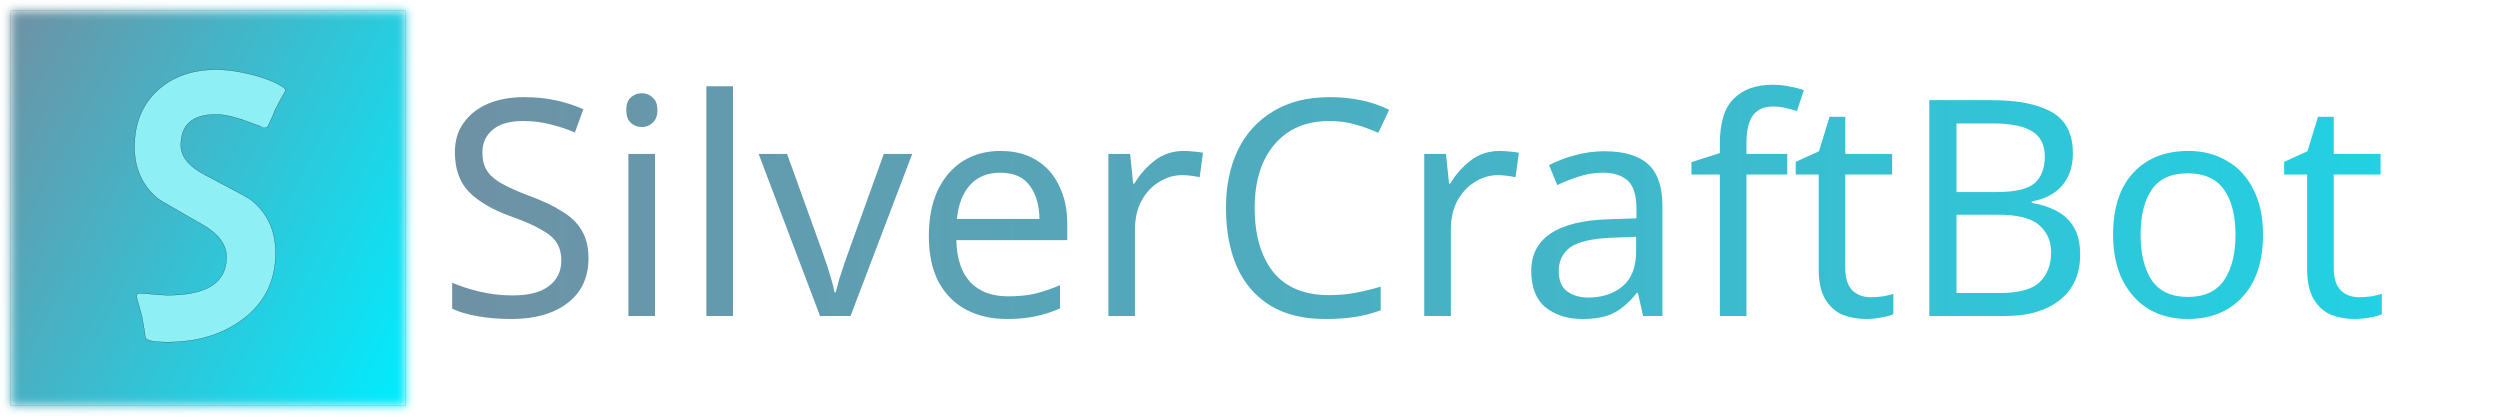
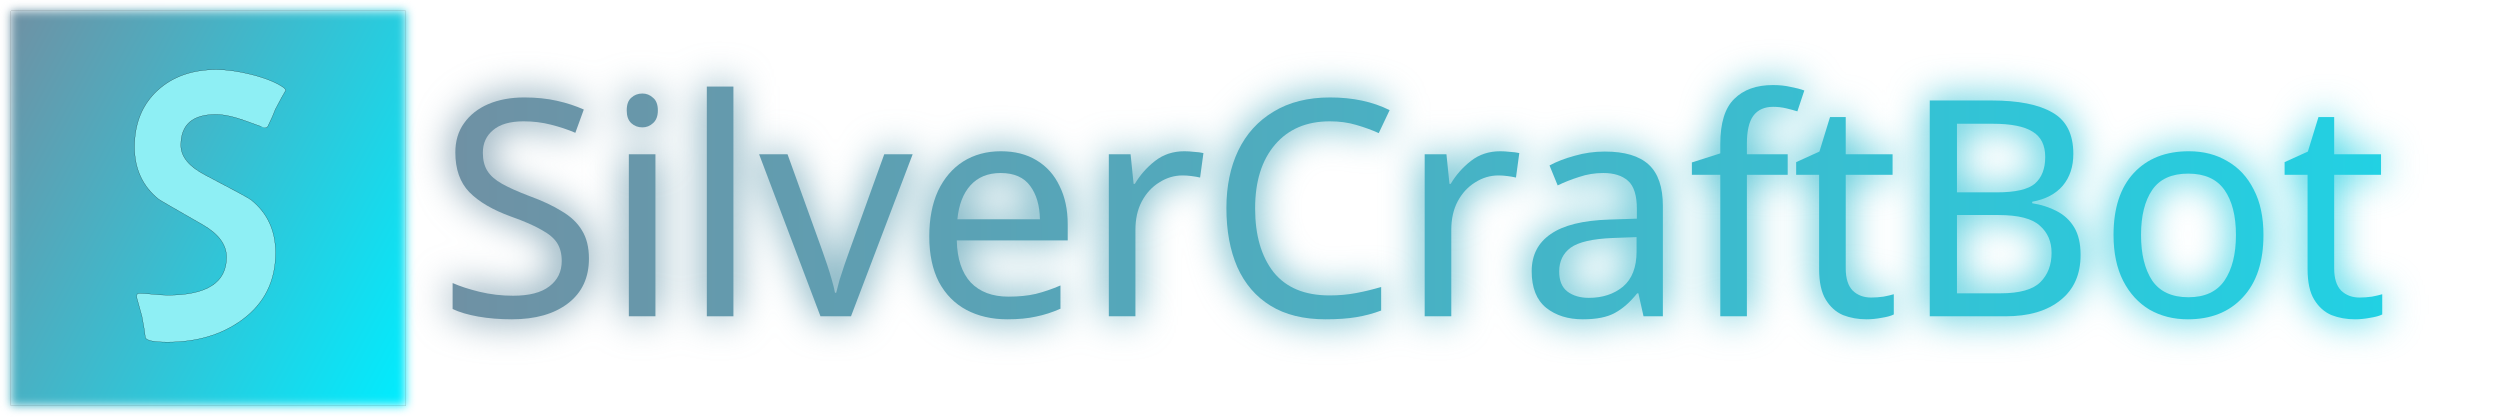
<svg xmlns="http://www.w3.org/2000/svg" xmlns:xlink="http://www.w3.org/1999/xlink" width="1200mm" height="200mm" viewBox="0 0 1200 200" version="1.1" id="SVGRoot" xml:space="preserve">
  <defs id="defs123">
    <rect x="814.526" y="131.966" width="3608.296" height="475.643" id="rect449" />
    <linearGradient id="linear-gradient" x1="-396.95" y1="748" x2="4492.95" y2="3348" gradientUnits="userSpaceOnUse" gradientTransform="matrix(2.500611,0,0,2.500611,281.6198,-2790.38)">
      <stop offset="0" stop-color="#6f91a4" id="stop4" />
      <stop offset="1" stop-color="#00edff" id="stop6" />
    </linearGradient>
    <filter style="color-interpolation-filters:sRGB" id="filter927" x="-0.028" y="-0.028" width="1.055" height="1.055">
      <feGaussianBlur stdDeviation="117.863" id="feGaussianBlur929" />
    </filter>
    <linearGradient xlink:href="#linear-gradient" id="linearGradient1069" x1="216.475" y1="92.373" x2="1140.188" y2="92.373" gradientUnits="userSpaceOnUse" gradientTransform="matrix(1.446556,0,0,1.446556,-96.66802,-36.4336)" />
+     <linearGradient xlink:href="#linear-gradient" id="linearGradient1500" gradientUnits="userSpaceOnUse" gradientTransform="matrix(1.446556,0,0,1.446556,-96.66802,-36.4336)" x1="216.475" y1="92.373" x2="1140.188" y2="92.373" />
+     <linearGradient xlink:href="#linear-gradient" id="linearGradient1502" gradientUnits="userSpaceOnUse" gradientTransform="matrix(1.446556,0,0,1.446556,-96.66802,-36.4336)" x1="216.475" y1="92.373" x2="1140.188" y2="92.373" />
+     <linearGradient xlink:href="#linear-gradient" id="linearGradient1504" gradientUnits="userSpaceOnUse" gradientTransform="matrix(1.446556,0,0,1.446556,-96.66802,-36.4336)" x1="216.475" y1="92.373" x2="1140.188" y2="92.373" />
+     <linearGradient xlink:href="#linear-gradient" id="linearGradient1506" gradientUnits="userSpaceOnUse" gradientTransform="matrix(1.446556,0,0,1.446556,-96.66802,-36.4336)" x1="216.475" y1="92.373" x2="1140.188" y2="92.373" />
+     <linearGradient xlink:href="#linear-gradient" id="linearGradient1508" gradientUnits="userSpaceOnUse" gradientTransform="matrix(1.446556,0,0,1.446556,-96.66802,-36.4336)" x1="216.475" y1="92.373" x2="1140.188" y2="92.373" />
+     <linearGradient xlink:href="#linear-gradient" id="linearGradient1510" gradientUnits="userSpaceOnUse" gradientTransform="matrix(1.446556,0,0,1.446556,-96.66802,-36.4336)" x1="216.475" y1="92.373" x2="1140.188" y2="92.373" />
+     <linearGradient xlink:href="#linear-gradient" id="linearGradient1512" gradientUnits="userSpaceOnUse" gradientTransform="matrix(1.446556,0,0,1.446556,-96.66802,-36.4336)" x1="216.475" y1="92.373" x2="1140.188" y2="92.373" />
+     <linearGradient xlink:href="#linear-gradient" id="linearGradient1514" gradientUnits="userSpaceOnUse" gradientTransform="matrix(1.446556,0,0,1.446556,-96.66802,-36.4336)" x1="216.475" y1="92.373" x2="1140.188" y2="92.373" />
+     <linearGradient xlink:href="#linear-gradient" id="linearGradient1516" gradientUnits="userSpaceOnUse" gradientTransform="matrix(1.446556,0,0,1.446556,-96.66802,-36.4336)" x1="216.475" y1="92.373" x2="1140.188" y2="92.373" />
+     <linearGradient xlink:href="#linear-gradient" id="linearGradient1518" gradientUnits="userSpaceOnUse" gradientTransform="matrix(1.446556,0,0,1.446556,-96.66802,-36.4336)" x1="216.475" y1="92.373" x2="1140.188" y2="92.373" />
+     <linearGradient xlink:href="#linear-gradient" id="linearGradient1520" gradientUnits="userSpaceOnUse" gradientTransform="matrix(1.446556,0,0,1.446556,-96.66802,-36.4336)" x1="216.475" y1="92.373" x2="1140.188" y2="92.373" />
+     <linearGradient xlink:href="#linear-gradient" id="linearGradient1522" gradientUnits="userSpaceOnUse" gradientTransform="matrix(1.446556,0,0,1.446556,-96.66802,-36.4336)" x1="216.475" y1="92.373" x2="1140.188" y2="92.373" />
+     <linearGradient xlink:href="#linear-gradient" id="linearGradient1524" gradientUnits="userSpaceOnUse" gradientTransform="matrix(1.446556,0,0,1.446556,-96.66802,-36.4336)" x1="216.475" y1="92.373" x2="1140.188" y2="92.373" />
+     <linearGradient xlink:href="#linear-gradient" id="linearGradient1526" gradientUnits="userSpaceOnUse" gradientTransform="matrix(1.446556,0,0,1.446556,-96.66802,-36.4336)" x1="216.475" y1="92.373" x2="1140.188" y2="92.373" />
+     <linearGradient xlink:href="#linear-gradient" id="linearGradient1528" gradientUnits="userSpaceOnUse" gradientTransform="matrix(1.446556,0,0,1.446556,-96.66802,-36.4336)" x1="216.475" y1="92.373" x2="1140.188" y2="92.373" />
+     <filter style="color-interpolation-filters:sRGB" id="filter1599" x="-0.024" y="-0.199" width="1.048" height="1.398">
+       <feGaussianBlur stdDeviation="9.328" id="feGaussianBlur1601" />
+     </filter>
  </defs>
  <g id="layer1">
-     <g aria-label="SilverCraftBot" id="text455" style="font-size:145.084px;fill:url(#linearGradient1069);stroke:none;stroke-width:1.143">
+     <g aria-label="SilverCraftBot" id="text455" style="font-size:145.084px;fill:url(#linearGradient1069);stroke:none;stroke-width:1.143;filter:url(#filter1599)">
      <path d="m 282.479,123.958 q 0,13.783 -10.011,21.472 -10.011,7.689 -26.986,7.689 -8.705,0 -16.104,-1.306 -7.399,-1.306 -12.332,-3.627 v -12.477 q 5.223,2.321 12.912,4.207 7.835,1.886 16.104,1.886 11.607,0 17.41,-4.498 5.948,-4.498 5.948,-12.187 0,-5.078 -2.176,-8.56 -2.176,-3.482 -7.544,-6.384 -5.223,-3.047 -14.653,-6.384 -13.203,-4.788 -20.022,-11.752 -6.674,-6.964 -6.674,-19.006 0,-8.27 4.207,-14.073 4.207,-5.948 11.607,-9.14 7.544,-3.192 17.265,-3.192 8.56,0 15.669,1.596 7.109,1.596 12.912,4.207 l -4.062,11.171 q -5.368,-2.321 -11.752,-3.917 -6.239,-1.596 -13.058,-1.596 -9.721,0 -14.653,4.207 -4.933,4.062 -4.933,10.881 0,5.223 2.176,8.705 2.176,3.482 7.109,6.239 4.933,2.757 13.348,5.948 9.14,3.337 15.379,7.254 6.384,3.772 9.576,9.14 3.337,5.368 3.337,13.493 z" id="path270" style="stroke-width:1.143;stroke-dasharray:none;stroke:none;stroke-opacity:1" />
      <path d="m 308.159,44.742 q 2.902,0 5.078,2.031 2.321,1.886 2.321,6.094 0,4.062 -2.321,6.094 -2.176,2.031 -5.078,2.031 -3.192,0 -5.368,-2.031 -2.176,-2.031 -2.176,-6.094 0,-4.207 2.176,-6.094 2.176,-2.031 5.368,-2.031 z m 6.239,29.162 V 151.669 H 301.63 V 73.904 Z" id="path272" style="stroke-width:1.143;stroke-dasharray:none;stroke:none;stroke-opacity:1" />
      <path d="M 351.829,151.669 H 339.061 V 41.405 h 12.767 z" id="path274" style="stroke-width:1.143;stroke-dasharray:none;stroke:none;stroke-opacity:1" />
      <path d="M 393.613,151.669 364.161,73.904 h 13.638 l 16.54,45.847 q 1.161,3.192 2.466,7.109 1.306,3.917 2.321,7.544 1.016,3.482 1.451,5.948 h 0.58 q 0.58,-2.466 1.596,-6.094 1.161,-3.627 2.466,-7.544 1.451,-3.917 2.466,-6.964 l 16.54,-45.847 h 13.638 L 408.266,151.669 Z" id="path276" style="stroke-width:1.143;stroke-dasharray:none;stroke:none;stroke-opacity:1" />
      <path d="m 480.228,72.453 q 10.011,0 17.12,4.353 7.254,4.353 11.026,12.332 3.917,7.835 3.917,18.426 v 7.689 h -53.246 q 0.29,13.203 6.674,20.167 6.529,6.819 18.136,6.819 7.399,0 13.058,-1.306 5.803,-1.451 11.897,-4.062 v 11.171 q -5.948,2.612 -11.752,3.772 -5.803,1.306 -13.783,1.306 -11.026,0 -19.586,-4.498 -8.415,-4.498 -13.203,-13.348 -4.643,-8.995 -4.643,-21.908 0,-12.767 4.207,-21.908 4.353,-9.14 12.042,-14.073 7.835,-4.933 18.136,-4.933 z m -0.145,10.446 q -9.14,0 -14.508,5.948 -5.223,5.803 -6.239,16.249 h 39.608 q -0.145,-9.866 -4.643,-15.959 -4.498,-6.239 -14.218,-6.239 z" id="path278" style="stroke-width:1.143;stroke-dasharray:none;stroke:none;stroke-opacity:1" />
      <path d="m 568.294,72.453 q 2.176,0 4.643,0.29 2.612,0.145 4.498,0.58 l -1.596,11.752 q -1.886,-0.435 -4.207,-0.725 -2.176,-0.29 -4.207,-0.29 -5.948,0 -11.171,3.337 -5.223,3.192 -8.415,9.14 -3.047,5.803 -3.047,13.638 V 151.669 H 532.023 V 73.904 h 10.446 l 1.451,14.218 h 0.58 q 3.772,-6.384 9.721,-11.026 5.948,-4.643 14.073,-4.643 z" id="path280" style="stroke-width:1.143;stroke-dasharray:none;stroke:none;stroke-opacity:1" />
      <path d="m 638.079,58.09 q -16.685,0 -26.26,11.171 -9.576,11.171 -9.576,30.613 0,19.296 8.85,30.613 8.995,11.171 26.841,11.171 6.819,0 12.912,-1.161 6.094,-1.161 11.897,-2.902 v 11.317 q -5.803,2.176 -12.042,3.192 -6.094,1.016 -14.653,1.016 -15.814,0 -26.405,-6.529 -10.591,-6.529 -15.959,-18.571 -5.223,-12.042 -5.223,-28.291 0,-15.669 5.658,-27.566 5.803,-12.042 16.975,-18.716 11.171,-6.819 27.131,-6.819 16.394,0 28.582,6.094 l -5.223,11.026 q -4.788,-2.176 -10.736,-3.917 -5.803,-1.741 -12.767,-1.741 z" id="path282" style="stroke-width:1.143;stroke-dasharray:none;stroke:none;stroke-opacity:1" />
      <path d="m 719.907,72.453 q 2.176,0 4.643,0.29 2.612,0.145 4.498,0.58 l -1.596,11.752 q -1.886,-0.435 -4.207,-0.725 -2.176,-0.29 -4.207,-0.29 -5.948,0 -11.171,3.337 -5.223,3.192 -8.415,9.14 -3.047,5.803 -3.047,13.638 V 151.669 H 683.636 V 73.904 h 10.446 l 1.451,14.218 h 0.58 q 3.772,-6.384 9.721,-11.026 5.948,-4.643 14.073,-4.643 z" id="path284" style="stroke-width:1.143;stroke-dasharray:none;stroke:none;stroke-opacity:1" />
      <path d="m 770.106,72.598 q 14.218,0 21.037,6.239 6.819,6.239 6.819,19.877 V 151.669 h -9.285 l -2.466,-11.026 h -0.58 q -5.078,6.384 -10.736,9.43 -5.513,3.047 -15.379,3.047 -10.591,0 -17.555,-5.513 -6.964,-5.658 -6.964,-17.555 0,-11.607 9.14,-17.845 9.14,-6.384 28.146,-6.964 l 13.203,-0.435 v -4.643 q 0,-9.721 -4.207,-13.493 -4.207,-3.772 -11.897,-3.772 -6.094,0 -11.607,1.886 -5.513,1.741 -10.301,4.062 l -3.917,-9.576 q 5.078,-2.757 12.042,-4.643 6.964,-2.031 14.508,-2.031 z m 3.772,41.494 q -14.508,0.58 -20.167,4.643 -5.513,4.062 -5.513,11.462 0,6.529 3.917,9.576 4.062,3.047 10.301,3.047 9.866,0 16.394,-5.368 6.529,-5.513 6.529,-16.83 v -6.964 z" id="path286" style="stroke-width:1.143;stroke-dasharray:none;stroke:none;stroke-opacity:1" />
      <path d="M 857.882,83.769 H 838.295 V 151.669 h -12.767 V 83.769 H 811.89 v -5.948 l 13.638,-4.353 v -4.498 q 0,-15.089 6.674,-21.618 6.674,-6.674 18.571,-6.674 4.643,0 8.415,0.871 3.917,0.725 6.674,1.741 l -3.337,10.011 q -2.321,-0.725 -5.368,-1.451 -3.047,-0.725 -6.239,-0.725 -6.384,0 -9.576,4.353 -3.047,4.207 -3.047,13.348 v 5.078 h 19.586 z" id="path288" style="stroke-width:1.143;stroke-dasharray:none;stroke:none;stroke-opacity:1" />
      <path d="m 897.925,142.673 q 2.902,0 5.948,-0.435 3.047,-0.58 4.933,-1.161 v 9.721 q -2.031,1.016 -5.803,1.596 -3.772,0.725 -7.254,0.725 -6.094,0 -11.317,-2.031 -5.078,-2.176 -8.27,-7.399 -3.192,-5.223 -3.192,-14.653 V 83.769 h -11.026 v -6.094 l 11.171,-5.078 5.078,-16.54 h 7.544 v 17.845 h 22.488 v 9.866 h -22.488 v 44.976 q 0,7.109 3.337,10.591 3.482,3.337 8.85,3.337 z" id="path290" style="stroke-width:1.143;stroke-dasharray:none;stroke:none;stroke-opacity:1" />
      <path d="m 955.668,48.079 q 19.441,0 29.307,5.803 10.011,5.658 10.011,19.877 0,9.14 -5.078,15.234 -5.078,5.948 -14.653,7.689 v 0.725 q 6.529,1.016 11.752,3.772 5.368,2.757 8.415,7.835 3.047,5.078 3.047,13.203 0,14.073 -9.721,21.763 -9.576,7.689 -26.26,7.689 H 926.071 V 48.079 Z m 2.612,44.106 q 13.348,0 18.281,-4.207 4.933,-4.353 4.933,-12.767 0,-8.56 -6.094,-12.187 -5.948,-3.772 -19.151,-3.772 h -17.12 v 32.934 z m -19.151,10.881 v 37.577 h 20.892 q 13.783,0 19.151,-5.368 5.368,-5.368 5.368,-14.073 0,-8.125 -5.658,-13.058 -5.513,-5.078 -19.877,-5.078 z" id="path292" style="stroke-width:1.143;stroke-dasharray:none;stroke:none;stroke-opacity:1" />
      <path d="m 1086.244,112.641 q 0,19.296 -9.866,29.887 -9.721,10.591 -26.405,10.591 -10.301,0 -18.426,-4.643 -7.98,-4.788 -12.622,-13.783 -4.643,-9.14 -4.643,-22.053 0,-19.296 9.721,-29.742 9.721,-10.446 26.405,-10.446 10.591,0 18.571,4.788 8.125,4.643 12.622,13.638 4.643,8.85 4.643,21.763 z m -58.759,0 q 0,13.783 5.368,21.908 5.513,7.98 17.41,7.98 11.752,0 17.265,-7.98 5.513,-8.125 5.513,-21.908 0,-13.783 -5.513,-21.618 -5.513,-7.835 -17.41,-7.835 -11.897,0 -17.265,7.835 -5.368,7.835 -5.368,21.618 z" id="path294" style="stroke-width:1.143;stroke-dasharray:none;stroke:none;stroke-opacity:1" />
      <path d="m 1132.38,142.673 q 2.902,0 5.949,-0.435 3.047,-0.58 4.933,-1.161 v 9.721 q -2.031,1.016 -5.803,1.596 -3.772,0.725 -7.254,0.725 -6.094,0 -11.317,-2.031 -5.078,-2.176 -8.27,-7.399 -3.192,-5.223 -3.192,-14.653 V 83.769 h -11.026 v -6.094 l 11.171,-5.078 5.078,-16.54 h 7.544 v 17.845 h 22.488 v 9.866 h -22.488 v 44.976 q 0,7.109 3.337,10.591 3.482,3.337 8.85,3.337 z" id="path296" style="stroke-width:1.143;stroke-dasharray:none;stroke:none;stroke-opacity:1" />
    </g>
+     <g aria-label="SilverCraftBot" id="text455-7" style="font-size:145.084px;fill:url(#linearGradient1528);stroke:none;stroke-width:1.143" transform="translate(0.2124306,0.1484313)">
+       <path d="m 282.479,123.958 q 0,13.783 -10.011,21.472 -10.011,7.689 -26.986,7.689 -8.705,0 -16.104,-1.306 -7.399,-1.306 -12.332,-3.627 v -12.477 q 5.223,2.321 12.912,4.207 7.835,1.886 16.104,1.886 11.607,0 17.41,-4.498 5.948,-4.498 5.948,-12.187 0,-5.078 -2.176,-8.56 -2.176,-3.482 -7.544,-6.384 -5.223,-3.047 -14.653,-6.384 -13.203,-4.788 -20.022,-11.752 -6.674,-6.964 -6.674,-19.006 0,-8.27 4.207,-14.073 4.207,-5.948 11.607,-9.14 7.544,-3.192 17.265,-3.192 8.56,0 15.669,1.596 7.109,1.596 12.912,4.207 l -4.062,11.171 q -5.368,-2.321 -11.752,-3.917 -6.239,-1.596 -13.058,-1.596 -9.721,0 -14.653,4.207 -4.933,4.062 -4.933,10.881 0,5.223 2.176,8.705 2.176,3.482 7.109,6.239 4.933,2.757 13.348,5.948 9.14,3.337 15.379,7.254 6.384,3.772 9.576,9.14 3.337,5.368 3.337,13.493 z" id="path270-5" style="fill:url(#linearGradient1500);stroke:none;stroke-width:1.143;stroke-dasharray:none;stroke-opacity:1" />
+       <path d="m 308.159,44.742 q 2.902,0 5.078,2.031 2.321,1.886 2.321,6.094 0,4.062 -2.321,6.094 -2.176,2.031 -5.078,2.031 -3.192,0 -5.368,-2.031 -2.176,-2.031 -2.176,-6.094 0,-4.207 2.176,-6.094 2.176,-2.031 5.368,-2.031 z m 6.239,29.162 V 151.669 H 301.63 V 73.904 Z" id="path272-3" style="fill:url(#linearGradient1502);stroke:none;stroke-width:1.143;stroke-dasharray:none;stroke-opacity:1" />
+       <path d="M 351.829,151.669 H 339.061 V 41.405 h 12.767 z" id="path274-5" style="fill:url(#linearGradient1504);stroke:none;stroke-width:1.143;stroke-dasharray:none;stroke-opacity:1" />
+       <path d="M 393.613,151.669 364.161,73.904 h 13.638 l 16.54,45.847 q 1.161,3.192 2.466,7.109 1.306,3.917 2.321,7.544 1.016,3.482 1.451,5.948 h 0.58 q 0.58,-2.466 1.596,-6.094 1.161,-3.627 2.466,-7.544 1.451,-3.917 2.466,-6.964 l 16.54,-45.847 h 13.638 L 408.266,151.669 Z" id="path276-6" style="fill:url(#linearGradient1506);stroke:none;stroke-width:1.143;stroke-dasharray:none;stroke-opacity:1" />
+       <path d="m 480.228,72.453 q 10.011,0 17.12,4.353 7.254,4.353 11.026,12.332 3.917,7.835 3.917,18.426 v 7.689 h -53.246 q 0.29,13.203 6.674,20.167 6.529,6.819 18.136,6.819 7.399,0 13.058,-1.306 5.803,-1.451 11.897,-4.062 v 11.171 q -5.948,2.612 -11.752,3.772 -5.803,1.306 -13.783,1.306 -11.026,0 -19.586,-4.498 -8.415,-4.498 -13.203,-13.348 -4.643,-8.995 -4.643,-21.908 0,-12.767 4.207,-21.908 4.353,-9.14 12.042,-14.073 7.835,-4.933 18.136,-4.933 z m -0.145,10.446 q -9.14,0 -14.508,5.948 -5.223,5.803 -6.239,16.249 h 39.608 q -0.145,-9.866 -4.643,-15.959 -4.498,-6.239 -14.218,-6.239 z" id="path278-2" style="fill:url(#linearGradient1508);stroke:none;stroke-width:1.143;stroke-dasharray:none;stroke-opacity:1" />
+       <path d="m 568.294,72.453 q 2.176,0 4.643,0.29 2.612,0.145 4.498,0.58 l -1.596,11.752 q -1.886,-0.435 -4.207,-0.725 -2.176,-0.29 -4.207,-0.29 -5.948,0 -11.171,3.337 -5.223,3.192 -8.415,9.14 -3.047,5.803 -3.047,13.638 V 151.669 H 532.023 V 73.904 h 10.446 l 1.451,14.218 h 0.58 q 3.772,-6.384 9.721,-11.026 5.948,-4.643 14.073,-4.643 z" id="path280-9" style="fill:url(#linearGradient1510);stroke:none;stroke-width:1.143;stroke-dasharray:none;stroke-opacity:1" />
+       <path d="m 638.079,58.09 q -16.685,0 -26.26,11.171 -9.576,11.171 -9.576,30.613 0,19.296 8.85,30.613 8.995,11.171 26.841,11.171 6.819,0 12.912,-1.161 6.094,-1.161 11.897,-2.902 v 11.317 q -5.803,2.176 -12.042,3.192 -6.094,1.016 -14.653,1.016 -15.814,0 -26.405,-6.529 -10.591,-6.529 -15.959,-18.571 -5.223,-12.042 -5.223,-28.291 0,-15.669 5.658,-27.566 5.803,-12.042 16.975,-18.716 11.171,-6.819 27.131,-6.819 16.394,0 28.582,6.094 l -5.223,11.026 q -4.788,-2.176 -10.736,-3.917 -5.803,-1.741 -12.767,-1.741 z" id="path282-1" style="fill:url(#linearGradient1512);stroke:none;stroke-width:1.143;stroke-dasharray:none;stroke-opacity:1" />
+       <path d="m 719.907,72.453 q 2.176,0 4.643,0.29 2.612,0.145 4.498,0.58 l -1.596,11.752 q -1.886,-0.435 -4.207,-0.725 -2.176,-0.29 -4.207,-0.29 -5.948,0 -11.171,3.337 -5.223,3.192 -8.415,9.14 -3.047,5.803 -3.047,13.638 V 151.669 H 683.636 V 73.904 h 10.446 l 1.451,14.218 h 0.58 q 3.772,-6.384 9.721,-11.026 5.948,-4.643 14.073,-4.643 z" id="path284-2" style="fill:url(#linearGradient1514);stroke:none;stroke-width:1.143;stroke-dasharray:none;stroke-opacity:1" />
+       <path d="m 770.106,72.598 q 14.218,0 21.037,6.239 6.819,6.239 6.819,19.877 V 151.669 h -9.285 l -2.466,-11.026 h -0.58 q -5.078,6.384 -10.736,9.43 -5.513,3.047 -15.379,3.047 -10.591,0 -17.555,-5.513 -6.964,-5.658 -6.964,-17.555 0,-11.607 9.14,-17.845 9.14,-6.384 28.146,-6.964 l 13.203,-0.435 v -4.643 q 0,-9.721 -4.207,-13.493 -4.207,-3.772 -11.897,-3.772 -6.094,0 -11.607,1.886 -5.513,1.741 -10.301,4.062 l -3.917,-9.576 q 5.078,-2.757 12.042,-4.643 6.964,-2.031 14.508,-2.031 z m 3.772,41.494 q -14.508,0.58 -20.167,4.643 -5.513,4.062 -5.513,11.462 0,6.529 3.917,9.576 4.062,3.047 10.301,3.047 9.866,0 16.394,-5.368 6.529,-5.513 6.529,-16.83 v -6.964 z" id="path286-7" style="fill:url(#linearGradient1516);stroke:none;stroke-width:1.143;stroke-dasharray:none;stroke-opacity:1" />
+       <path d="M 857.882,83.769 H 838.295 V 151.669 h -12.767 V 83.769 H 811.89 v -5.948 l 13.638,-4.353 v -4.498 q 0,-15.089 6.674,-21.618 6.674,-6.674 18.571,-6.674 4.643,0 8.415,0.871 3.917,0.725 6.674,1.741 l -3.337,10.011 q -2.321,-0.725 -5.368,-1.451 -3.047,-0.725 -6.239,-0.725 -6.384,0 -9.576,4.353 -3.047,4.207 -3.047,13.348 v 5.078 h 19.586 z" id="path288-0" style="fill:url(#linearGradient1518);stroke:none;stroke-width:1.143;stroke-dasharray:none;stroke-opacity:1" />
+       <path d="m 897.925,142.673 q 2.902,0 5.948,-0.435 3.047,-0.58 4.933,-1.161 v 9.721 q -2.031,1.016 -5.803,1.596 -3.772,0.725 -7.254,0.725 -6.094,0 -11.317,-2.031 -5.078,-2.176 -8.27,-7.399 -3.192,-5.223 -3.192,-14.653 V 83.769 h -11.026 v -6.094 l 11.171,-5.078 5.078,-16.54 h 7.544 v 17.845 h 22.488 v 9.866 h -22.488 v 44.976 q 0,7.109 3.337,10.591 3.482,3.337 8.85,3.337 z" id="path290-9" style="fill:url(#linearGradient1520);stroke:none;stroke-width:1.143;stroke-dasharray:none;stroke-opacity:1" />
+       <path d="m 955.668,48.079 q 19.441,0 29.307,5.803 10.011,5.658 10.011,19.877 0,9.14 -5.078,15.234 -5.078,5.948 -14.653,7.689 v 0.725 q 6.529,1.016 11.752,3.772 5.368,2.757 8.415,7.835 3.047,5.078 3.047,13.203 0,14.073 -9.721,21.763 -9.576,7.689 -26.26,7.689 H 926.071 V 48.079 Z m 2.612,44.106 q 13.348,0 18.281,-4.207 4.933,-4.353 4.933,-12.767 0,-8.56 -6.094,-12.187 -5.948,-3.772 -19.151,-3.772 h -17.12 v 32.934 z m -19.151,10.881 v 37.577 h 20.892 q 13.783,0 19.151,-5.368 5.368,-5.368 5.368,-14.073 0,-8.125 -5.658,-13.058 -5.513,-5.078 -19.877,-5.078 z" id="path292-3" style="fill:url(#linearGradient1522);stroke:none;stroke-width:1.143;stroke-dasharray:none;stroke-opacity:1" />
+       <path d="m 1086.244,112.641 q 0,19.296 -9.866,29.887 -9.721,10.591 -26.405,10.591 -10.301,0 -18.426,-4.643 -7.98,-4.788 -12.622,-13.783 -4.643,-9.14 -4.643,-22.053 0,-19.296 9.721,-29.742 9.721,-10.446 26.405,-10.446 10.591,0 18.571,4.788 8.125,4.643 12.622,13.638 4.643,8.85 4.643,21.763 z m -58.759,0 q 0,13.783 5.368,21.908 5.513,7.98 17.41,7.98 11.752,0 17.265,-7.98 5.513,-8.125 5.513,-21.908 0,-13.783 -5.513,-21.618 -5.513,-7.835 -17.41,-7.835 -11.897,0 -17.265,7.835 -5.368,7.835 -5.368,21.618 z" id="path294-6" style="fill:url(#linearGradient1524);stroke:none;stroke-width:1.143;stroke-dasharray:none;stroke-opacity:1" />
+       <path d="m 1132.38,142.673 q 2.902,0 5.949,-0.435 3.047,-0.58 4.933,-1.161 v 9.721 q -2.031,1.016 -5.803,1.596 -3.772,0.725 -7.254,0.725 -6.094,0 -11.317,-2.031 -5.078,-2.176 -8.27,-7.399 -3.192,-5.223 -3.192,-14.653 V 83.769 h -11.026 v -6.094 l 11.171,-5.078 5.078,-16.54 h 7.544 v 17.845 h 22.488 v 9.866 h -22.488 v 44.976 q 0,7.109 3.337,10.591 3.482,3.337 8.85,3.337 z" id="path296-0" style="fill:url(#linearGradient1526);stroke:none;stroke-width:1.143;stroke-dasharray:none;stroke-opacity:1" />
+     </g>
    <g id="layer1-6" transform="matrix(0.1953125,0,0,0.1953125,0,8.1736301e-6)">
      <rect class="cls-1" x="282.87" y="-2789.13" width="10240" height="10240" id="rect11" style="fill:url(#linear-gradient);stroke-width:2.501;filter:url(#filter927)" transform="matrix(0.09476444,0,0,0.09476444,-7.2299532e-7,291.1163)" />
      <path d="M 996.957,27.043 V 996.957 H 27.043 V 27.043 H 996.957 m 0.237,-0.237 H 26.806 V 997.194 h 970.388 z" id="path13" style="stroke-width:0.237" />
      <path class="cls-2" d="m 702.405,221.706 q -9.375,15.541 -25.757,47.088 -5.146,14.603 -18.242,41.438 -2.824,4.243 -7.496,4.238 0.453,0 -45.181,-16.631 -45.634,-16.631 -75.141,-16.631 -86.15,0 -86.146,75.648 0,42.132 60.31,73.478 101.45,52.874 112.213,60.832 60.306,48.214 60.313,130.104 0,104.845 -82.798,165.203 -74.39,54.293 -182.91,54.281 -50.533,0 -54.269,-11.225 -1.872,-17.768 -8.42,-51.926 -3.743,-14.035 -11.689,-42.099 a 24.821,24.821 0 0 1 -1.407,-7.946 q 0,-6.546 7.01,-6.548 11.208,0 34.336,2.217 23.127,2.217 34.809,2.217 144.847,0 144.855,-93.412 0,-45.857 -58.418,-79.552 Q 391.836,491.64 389.488,489.294 330.604,441.564 330.611,361.073 q 0,-87.036 57.122,-139.46 55.71,-50.528 144.224,-50.528 37.456,0 86.16,12.082 52.907,13.478 79.602,32.514 2.329,1.855 4.686,6.025 z" id="path15" style="fill:#8eeff4;fill-opacity:1;stroke:#000000;stroke-width:0.498;stroke-dasharray:none;stroke-opacity:1" />
    </g>
  </g>
</svg>
